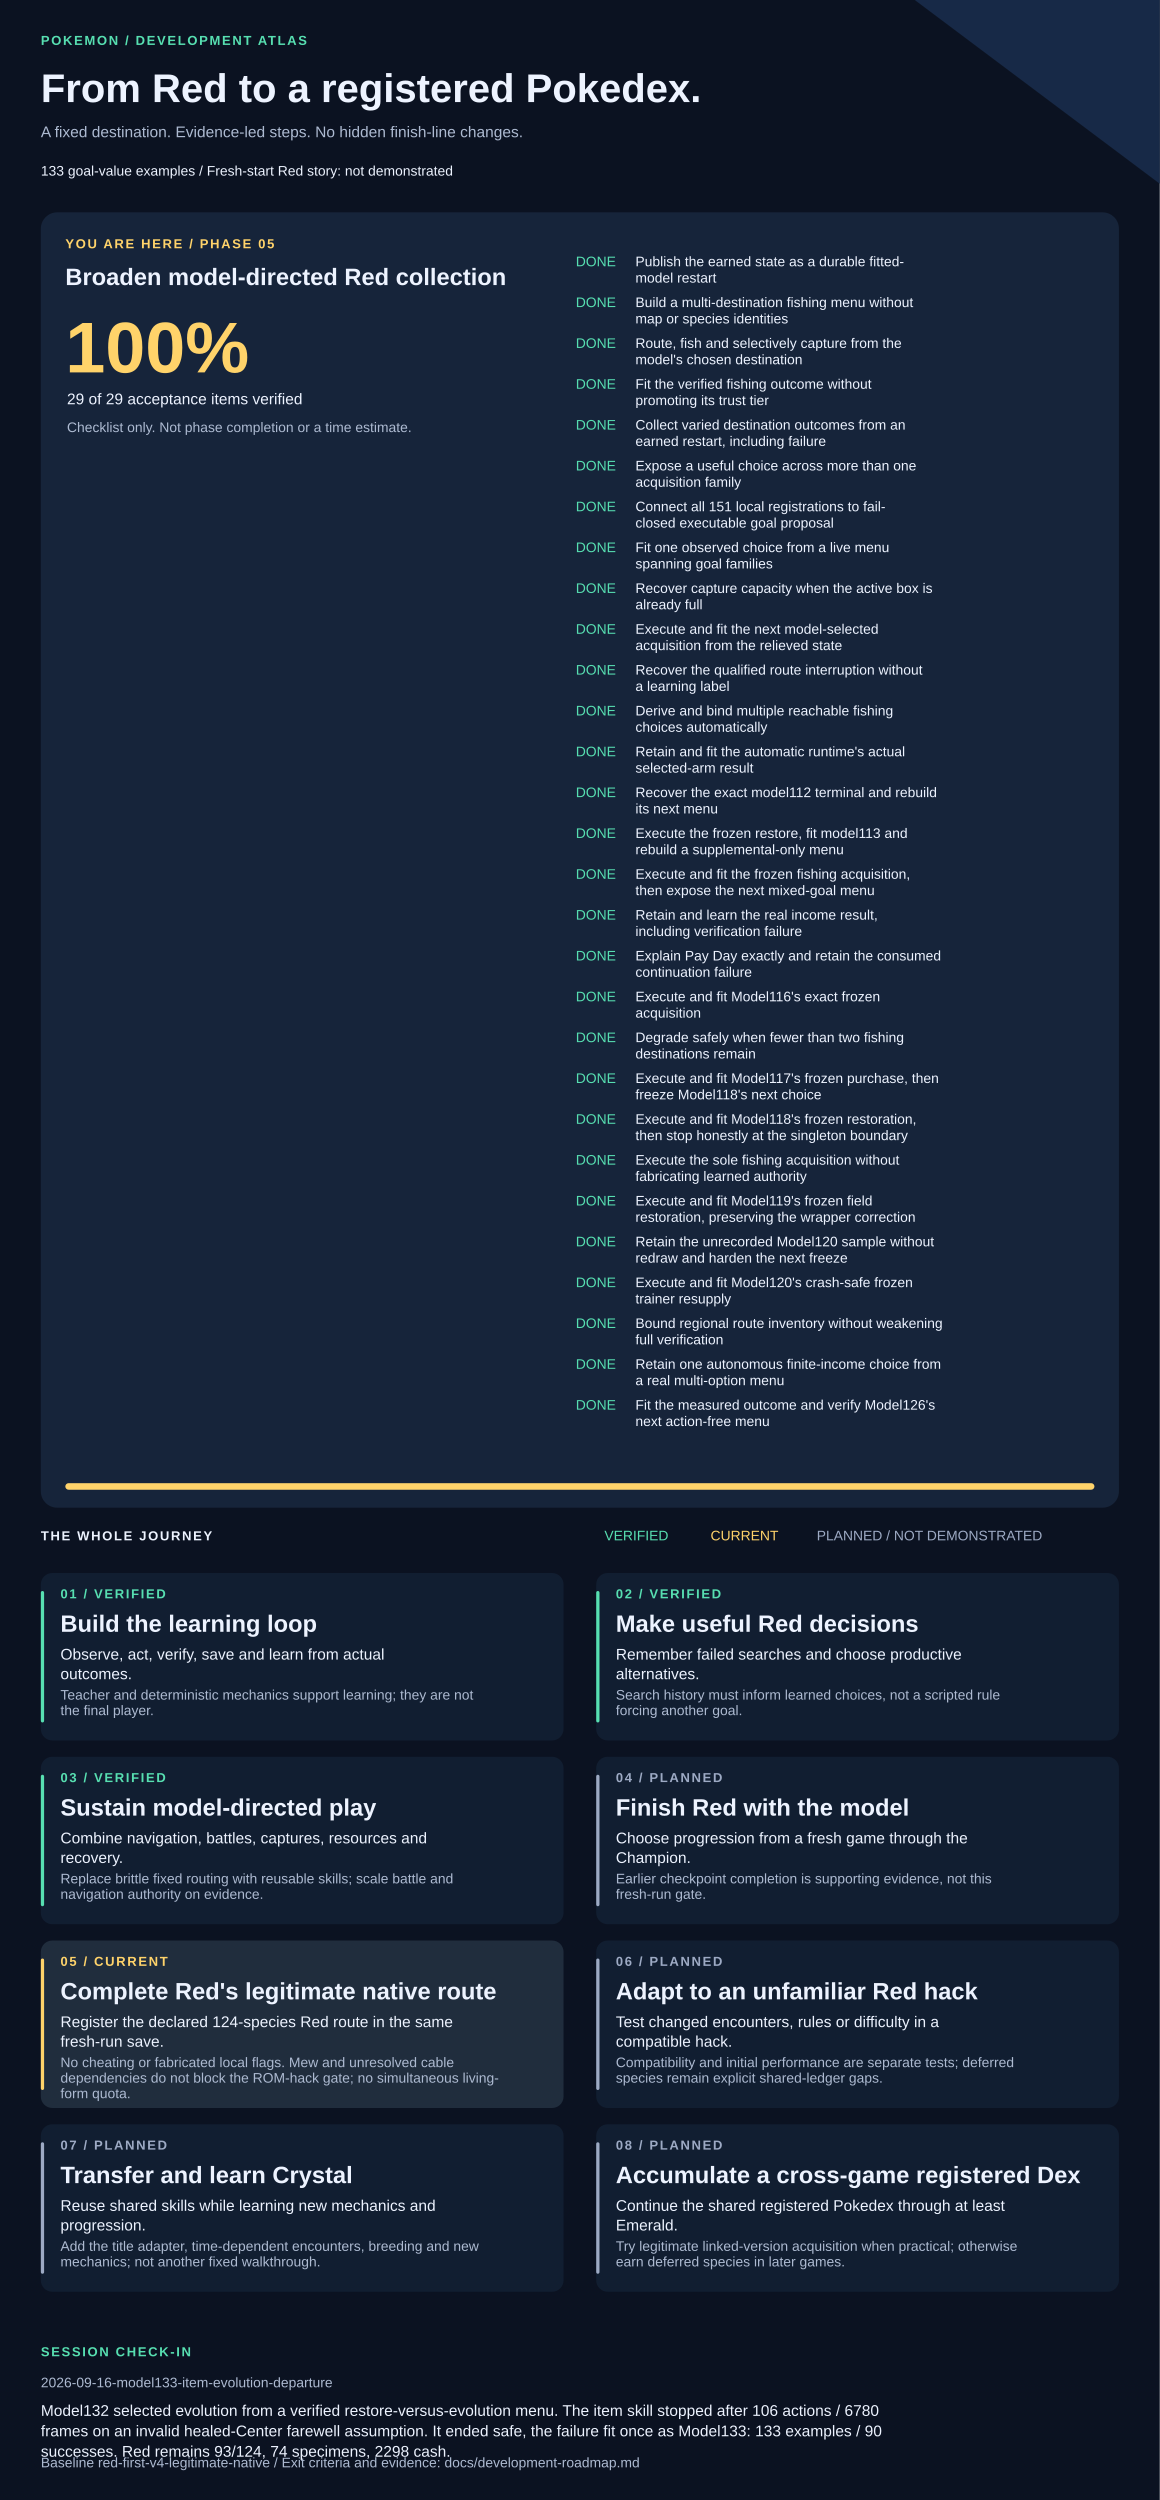
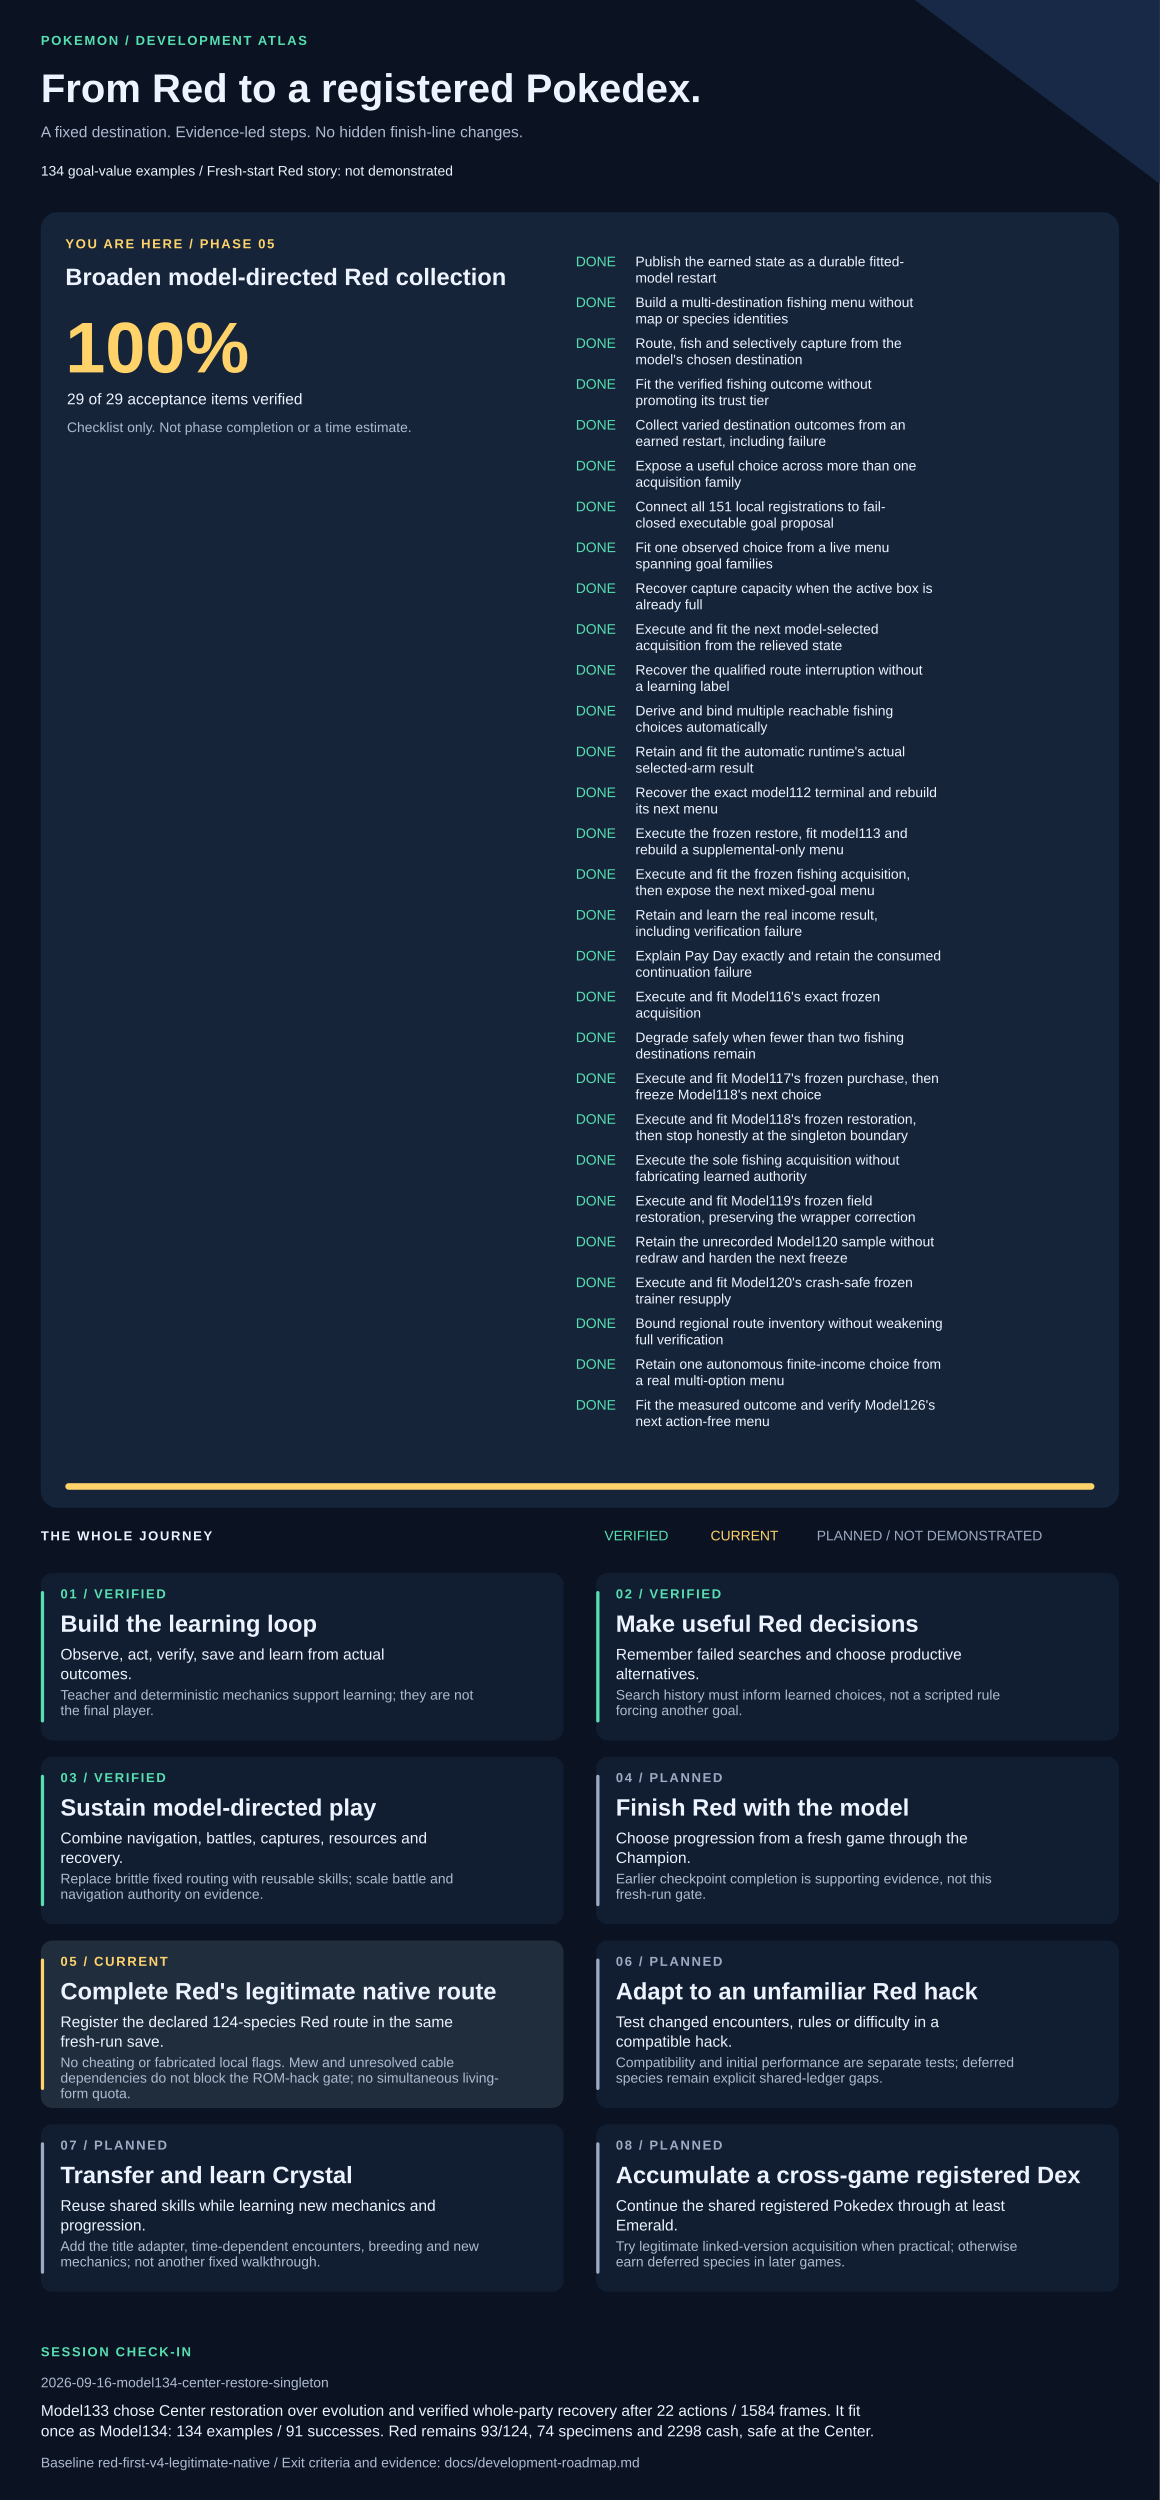
<svg xmlns="http://www.w3.org/2000/svg" width="1420" height="3061" viewBox="0 0 1420 3061" role="img" aria-labelledby="title description">
  <style>text{font-family:Arial,Helvetica,sans-serif;fill:#edf3ff}.muted{fill:#adbad1}.eyebrow{font-size:16px;letter-spacing:2px;font-weight:bold}.heading{font-size:29px;font-weight:bold}.body{font-size:19px}.small{font-size:17px}</style>
  <rect width="1420" height="3061" fill="#0b1221" />
  <path d="M1120 0H1420V225Z" fill="#172947" />
  <text x="50" y="55" class="eyebrow" style="fill:#57dfb1">POKEMON / DEVELOPMENT ATLAS</text>
  <text x="50" y="125" style="font-size:49px;font-weight:bold">From Red to a registered Pokedex.</text>
  <text x="50" y="168" class="body muted">A fixed destination. Evidence-led steps. No hidden finish-line changes.</text>
-   <text x="50" y="215" class="small">133 goal-value examples  /  Fresh-start Red story: not demonstrated</text>
+   <text x="50" y="215" class="small">134 goal-value examples  /  Fresh-start Red story: not demonstrated</text>
  <rect x="50" y="260" width="1320" height="1586" rx="20" fill="#16243a" />
  <text x="80" y="304" class="eyebrow" style="fill:#ffd36a">YOU ARE HERE / PHASE 05</text>
  <text x="80" y="349" class="heading">Broaden model-directed Red collection</text>
  <text x="80" y="456" style="font-size:88px;font-weight:bold;fill:#ffd36a">100%</text>
  <text x="82" y="495" class="body">29 of 29 acceptance items verified</text>
  <text x="82" y="529" class="small muted">Checklist only. Not phase completion or a time estimate.</text>
  <text x="705" y="326" class="small" style="fill:#57dfb1">DONE</text>
  <text x="778" y="326" class="small">Publish the earned state as a durable fitted-</text>
  <text x="778" y="346" class="small">model restart</text>
  <text x="705" y="376" class="small" style="fill:#57dfb1">DONE</text>
  <text x="778" y="376" class="small">Build a multi-destination fishing menu without</text>
  <text x="778" y="396" class="small">map or species identities</text>
  <text x="705" y="426" class="small" style="fill:#57dfb1">DONE</text>
  <text x="778" y="426" class="small">Route, fish and selectively capture from the</text>
  <text x="778" y="446" class="small">model's chosen destination</text>
  <text x="705" y="476" class="small" style="fill:#57dfb1">DONE</text>
  <text x="778" y="476" class="small">Fit the verified fishing outcome without</text>
  <text x="778" y="496" class="small">promoting its trust tier</text>
  <text x="705" y="526" class="small" style="fill:#57dfb1">DONE</text>
  <text x="778" y="526" class="small">Collect varied destination outcomes from an</text>
  <text x="778" y="546" class="small">earned restart, including failure</text>
  <text x="705" y="576" class="small" style="fill:#57dfb1">DONE</text>
  <text x="778" y="576" class="small">Expose a useful choice across more than one</text>
  <text x="778" y="596" class="small">acquisition family</text>
  <text x="705" y="626" class="small" style="fill:#57dfb1">DONE</text>
  <text x="778" y="626" class="small">Connect all 151 local registrations to fail-</text>
  <text x="778" y="646" class="small">closed executable goal proposal</text>
  <text x="705" y="676" class="small" style="fill:#57dfb1">DONE</text>
  <text x="778" y="676" class="small">Fit one observed choice from a live menu</text>
  <text x="778" y="696" class="small">spanning goal families</text>
  <text x="705" y="726" class="small" style="fill:#57dfb1">DONE</text>
  <text x="778" y="726" class="small">Recover capture capacity when the active box is</text>
  <text x="778" y="746" class="small">already full</text>
  <text x="705" y="776" class="small" style="fill:#57dfb1">DONE</text>
  <text x="778" y="776" class="small">Execute and fit the next model-selected</text>
  <text x="778" y="796" class="small">acquisition from the relieved state</text>
  <text x="705" y="826" class="small" style="fill:#57dfb1">DONE</text>
  <text x="778" y="826" class="small">Recover the qualified route interruption without</text>
  <text x="778" y="846" class="small">a learning label</text>
  <text x="705" y="876" class="small" style="fill:#57dfb1">DONE</text>
  <text x="778" y="876" class="small">Derive and bind multiple reachable fishing</text>
  <text x="778" y="896" class="small">choices automatically</text>
  <text x="705" y="926" class="small" style="fill:#57dfb1">DONE</text>
  <text x="778" y="926" class="small">Retain and fit the automatic runtime's actual</text>
  <text x="778" y="946" class="small">selected-arm result</text>
  <text x="705" y="976" class="small" style="fill:#57dfb1">DONE</text>
  <text x="778" y="976" class="small">Recover the exact model112 terminal and rebuild</text>
  <text x="778" y="996" class="small">its next menu</text>
  <text x="705" y="1026" class="small" style="fill:#57dfb1">DONE</text>
  <text x="778" y="1026" class="small">Execute the frozen restore, fit model113 and</text>
  <text x="778" y="1046" class="small">rebuild a supplemental-only menu</text>
  <text x="705" y="1076" class="small" style="fill:#57dfb1">DONE</text>
  <text x="778" y="1076" class="small">Execute and fit the frozen fishing acquisition,</text>
  <text x="778" y="1096" class="small">then expose the next mixed-goal menu</text>
  <text x="705" y="1126" class="small" style="fill:#57dfb1">DONE</text>
  <text x="778" y="1126" class="small">Retain and learn the real income result,</text>
  <text x="778" y="1146" class="small">including verification failure</text>
  <text x="705" y="1176" class="small" style="fill:#57dfb1">DONE</text>
  <text x="778" y="1176" class="small">Explain Pay Day exactly and retain the consumed</text>
  <text x="778" y="1196" class="small">continuation failure</text>
  <text x="705" y="1226" class="small" style="fill:#57dfb1">DONE</text>
  <text x="778" y="1226" class="small">Execute and fit Model116's exact frozen</text>
  <text x="778" y="1246" class="small">acquisition</text>
  <text x="705" y="1276" class="small" style="fill:#57dfb1">DONE</text>
  <text x="778" y="1276" class="small">Degrade safely when fewer than two fishing</text>
  <text x="778" y="1296" class="small">destinations remain</text>
  <text x="705" y="1326" class="small" style="fill:#57dfb1">DONE</text>
  <text x="778" y="1326" class="small">Execute and fit Model117's frozen purchase, then</text>
  <text x="778" y="1346" class="small">freeze Model118's next choice</text>
  <text x="705" y="1376" class="small" style="fill:#57dfb1">DONE</text>
  <text x="778" y="1376" class="small">Execute and fit Model118's frozen restoration,</text>
  <text x="778" y="1396" class="small">then stop honestly at the singleton boundary</text>
  <text x="705" y="1426" class="small" style="fill:#57dfb1">DONE</text>
  <text x="778" y="1426" class="small">Execute the sole fishing acquisition without</text>
  <text x="778" y="1446" class="small">fabricating learned authority</text>
  <text x="705" y="1476" class="small" style="fill:#57dfb1">DONE</text>
  <text x="778" y="1476" class="small">Execute and fit Model119's frozen field</text>
  <text x="778" y="1496" class="small">restoration, preserving the wrapper correction</text>
  <text x="705" y="1526" class="small" style="fill:#57dfb1">DONE</text>
  <text x="778" y="1526" class="small">Retain the unrecorded Model120 sample without</text>
  <text x="778" y="1546" class="small">redraw and harden the next freeze</text>
  <text x="705" y="1576" class="small" style="fill:#57dfb1">DONE</text>
  <text x="778" y="1576" class="small">Execute and fit Model120's crash-safe frozen</text>
  <text x="778" y="1596" class="small">trainer resupply</text>
  <text x="705" y="1626" class="small" style="fill:#57dfb1">DONE</text>
  <text x="778" y="1626" class="small">Bound regional route inventory without weakening</text>
  <text x="778" y="1646" class="small">full verification</text>
  <text x="705" y="1676" class="small" style="fill:#57dfb1">DONE</text>
  <text x="778" y="1676" class="small">Retain one autonomous finite-income choice from</text>
  <text x="778" y="1696" class="small">a real multi-option menu</text>
  <text x="705" y="1726" class="small" style="fill:#57dfb1">DONE</text>
  <text x="778" y="1726" class="small">Fit the measured outcome and verify Model126's</text>
  <text x="778" y="1746" class="small">next action-free menu</text>
  <rect x="80" y="1816" width="1260" height="8" rx="4" fill="#293b55" />
  <rect x="80" y="1816" width="1260" height="8" rx="4" fill="#ffd36a" />
  <text x="50" y="1886" class="eyebrow">THE WHOLE JOURNEY</text>
  <text x="740" y="1886" class="small" style="fill:#57dfb1">VERIFIED</text>
  <text x="870" y="1886" class="small" style="fill:#ffd36a">CURRENT</text>
  <text x="1000" y="1886" class="small" style="fill:#9daac4">PLANNED / NOT DEMONSTRATED</text>
  <rect x="50" y="1926" width="640" height="205" rx="14" fill="#111e31" />
  <rect x="50" y="1948" width="4" height="161" rx="2" fill="#57dfb1" />
  <text x="74" y="1957" class="eyebrow" style="fill:#57dfb1">01 / VERIFIED</text>
  <text x="74" y="1998" class="heading">Build the learning loop</text>
  <text x="74" y="2032" class="body">Observe, act, verify, save and learn from actual</text>
  <text x="74" y="2056" class="body">outcomes.</text>
  <text x="74" y="2081" class="small muted">Teacher and deterministic mechanics support learning; they are not</text>
  <text x="74" y="2100" class="small muted">the final player.</text>
  <rect x="730" y="1926" width="640" height="205" rx="14" fill="#111e31" />
  <rect x="730" y="1948" width="4" height="161" rx="2" fill="#57dfb1" />
  <text x="754" y="1957" class="eyebrow" style="fill:#57dfb1">02 / VERIFIED</text>
  <text x="754" y="1998" class="heading">Make useful Red decisions</text>
  <text x="754" y="2032" class="body">Remember failed searches and choose productive</text>
  <text x="754" y="2056" class="body">alternatives.</text>
  <text x="754" y="2081" class="small muted">Search history must inform learned choices, not a scripted rule</text>
  <text x="754" y="2100" class="small muted">forcing another goal.</text>
  <rect x="50" y="2151" width="640" height="205" rx="14" fill="#111e31" />
  <rect x="50" y="2173" width="4" height="161" rx="2" fill="#57dfb1" />
  <text x="74" y="2182" class="eyebrow" style="fill:#57dfb1">03 / VERIFIED</text>
  <text x="74" y="2223" class="heading">Sustain model-directed play</text>
  <text x="74" y="2257" class="body">Combine navigation, battles, captures, resources and</text>
  <text x="74" y="2281" class="body">recovery.</text>
  <text x="74" y="2306" class="small muted">Replace brittle fixed routing with reusable skills; scale battle and</text>
  <text x="74" y="2325" class="small muted">navigation authority on evidence.</text>
  <rect x="730" y="2151" width="640" height="205" rx="14" fill="#111e31" />
  <rect x="730" y="2173" width="4" height="161" rx="2" fill="#9daac4" />
  <text x="754" y="2182" class="eyebrow" style="fill:#9daac4">04 / PLANNED</text>
  <text x="754" y="2223" class="heading">Finish Red with the model</text>
  <text x="754" y="2257" class="body">Choose progression from a fresh game through the</text>
  <text x="754" y="2281" class="body">Champion.</text>
  <text x="754" y="2306" class="small muted">Earlier checkpoint completion is supporting evidence, not this</text>
  <text x="754" y="2325" class="small muted">fresh-run gate.</text>
  <rect x="50" y="2376" width="640" height="205" rx="14" fill="#202d3d" />
  <rect x="50" y="2398" width="4" height="161" rx="2" fill="#ffd36a" />
  <text x="74" y="2407" class="eyebrow" style="fill:#ffd36a">05 / CURRENT</text>
  <text x="74" y="2448" class="heading">Complete Red's legitimate native route</text>
  <text x="74" y="2482" class="body">Register the declared 124-species Red route in the same</text>
  <text x="74" y="2506" class="body">fresh-run save.</text>
  <text x="74" y="2531" class="small muted">No cheating or fabricated local flags. Mew and unresolved cable</text>
  <text x="74" y="2550" class="small muted">dependencies do not block the ROM-hack gate; no simultaneous living-</text>
  <text x="74" y="2569" class="small muted">form quota.</text>
  <rect x="730" y="2376" width="640" height="205" rx="14" fill="#111e31" />
  <rect x="730" y="2398" width="4" height="161" rx="2" fill="#9daac4" />
  <text x="754" y="2407" class="eyebrow" style="fill:#9daac4">06 / PLANNED</text>
  <text x="754" y="2448" class="heading">Adapt to an unfamiliar Red hack</text>
  <text x="754" y="2482" class="body">Test changed encounters, rules or difficulty in a</text>
  <text x="754" y="2506" class="body">compatible hack.</text>
  <text x="754" y="2531" class="small muted">Compatibility and initial performance are separate tests; deferred</text>
  <text x="754" y="2550" class="small muted">species remain explicit shared-ledger gaps.</text>
  <rect x="50" y="2601" width="640" height="205" rx="14" fill="#111e31" />
  <rect x="50" y="2623" width="4" height="161" rx="2" fill="#9daac4" />
  <text x="74" y="2632" class="eyebrow" style="fill:#9daac4">07 / PLANNED</text>
  <text x="74" y="2673" class="heading">Transfer and learn Crystal</text>
  <text x="74" y="2707" class="body">Reuse shared skills while learning new mechanics and</text>
  <text x="74" y="2731" class="body">progression.</text>
  <text x="74" y="2756" class="small muted">Add the title adapter, time-dependent encounters, breeding and new</text>
  <text x="74" y="2775" class="small muted">mechanics; not another fixed walkthrough.</text>
  <rect x="730" y="2601" width="640" height="205" rx="14" fill="#111e31" />
  <rect x="730" y="2623" width="4" height="161" rx="2" fill="#9daac4" />
  <text x="754" y="2632" class="eyebrow" style="fill:#9daac4">08 / PLANNED</text>
  <text x="754" y="2673" class="heading">Accumulate a cross-game registered Dex</text>
  <text x="754" y="2707" class="body">Continue the shared registered Pokedex through at least</text>
  <text x="754" y="2731" class="body">Emerald.</text>
  <text x="754" y="2756" class="small muted">Try legitimate linked-version acquisition when practical; otherwise</text>
  <text x="754" y="2775" class="small muted">earn deferred species in later games.</text>
  <text x="50" y="2885" class="eyebrow" style="fill:#57dfb1">SESSION CHECK-IN</text>
-   <text x="50" y="2923" class="small muted">2026-09-16-model133-item-evolution-departure</text>
-   <text x="50" y="2958" class="body">Model132 selected evolution from a verified restore-versus-evolution menu. The item skill stopped after 106 actions / 6780</text>
-   <text x="50" y="2983" class="body">frames on an invalid healed-Center farewell assumption. It ended safe, the failure fit once as Model133: 133 examples / 90</text>
-   <text x="50" y="3008" class="body">successes. Red remains 93/124, 74 specimens, 2298 cash.</text>
+   <text x="50" y="2923" class="small muted">2026-09-16-model134-center-restore-singleton</text>
+   <text x="50" y="2958" class="body">Model133 chose Center restoration over evolution and verified whole-party recovery after 22 actions / 1584 frames. It fit</text>
+   <text x="50" y="2983" class="body">once as Model134: 134 examples / 91 successes. Red remains 93/124, 74 specimens and 2298 cash, safe at the Center.</text>
  <text x="50" y="3021" class="small muted">Baseline red-first-v4-legitimate-native / Exit criteria and evidence: docs/development-roadmap.md</text>
</svg>
